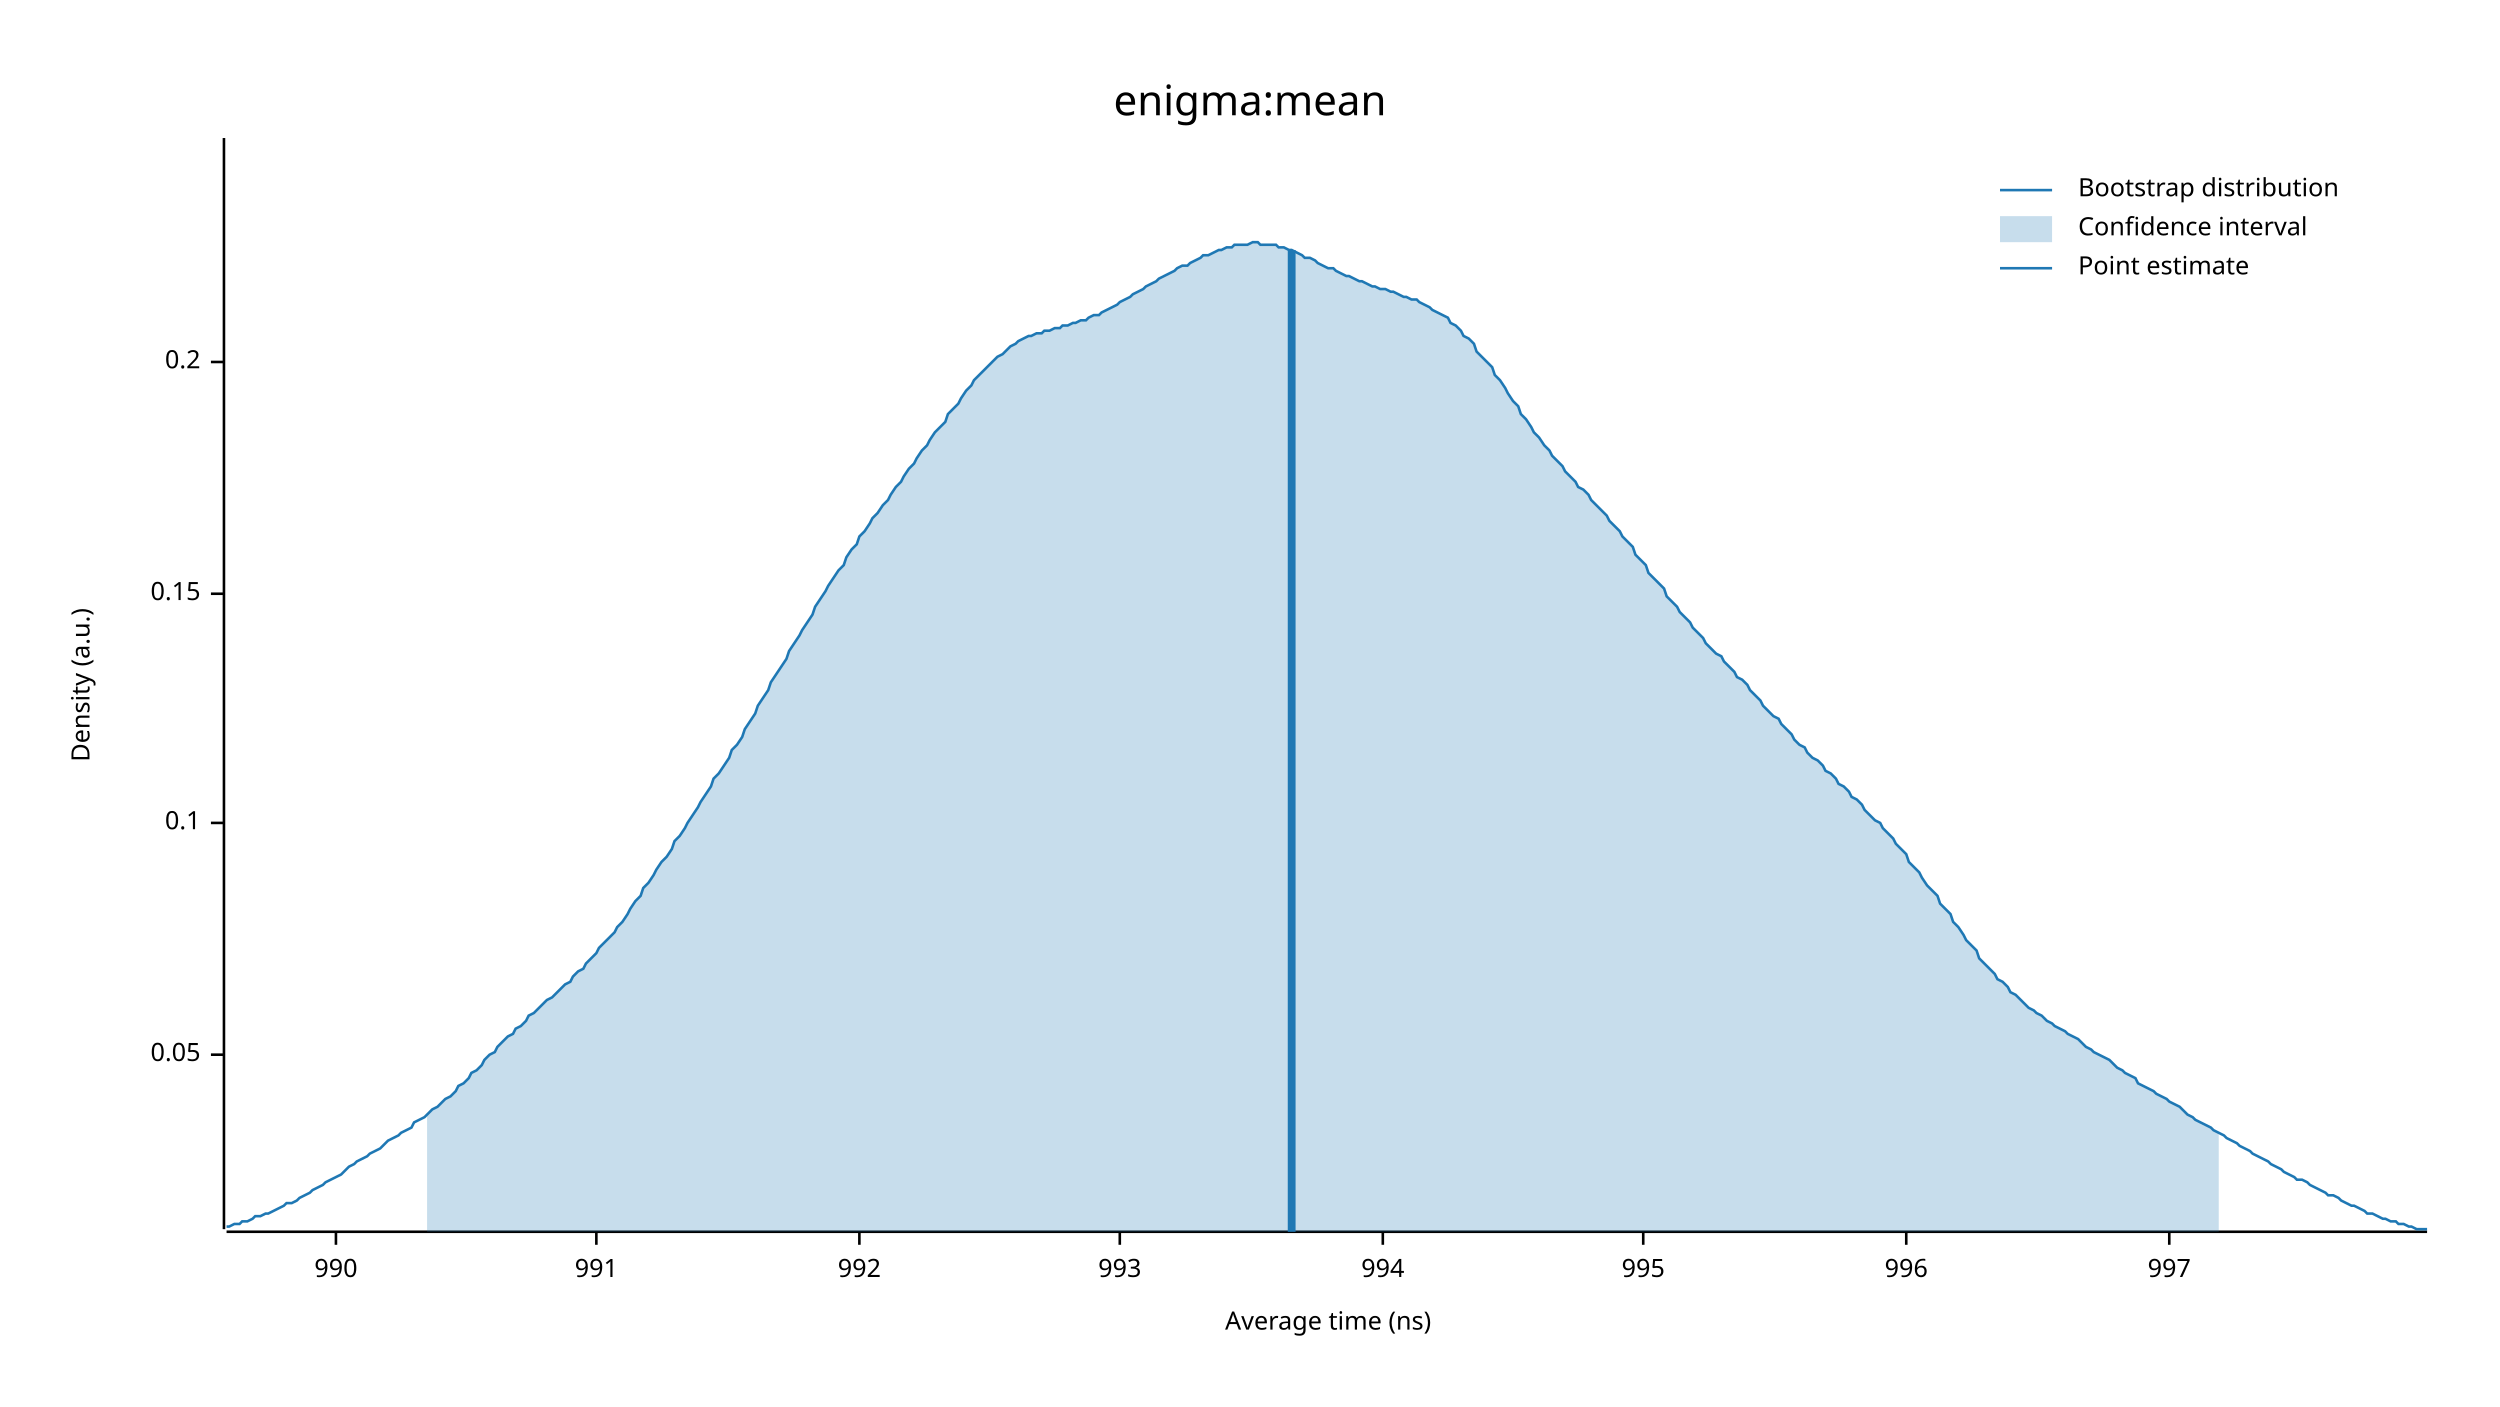
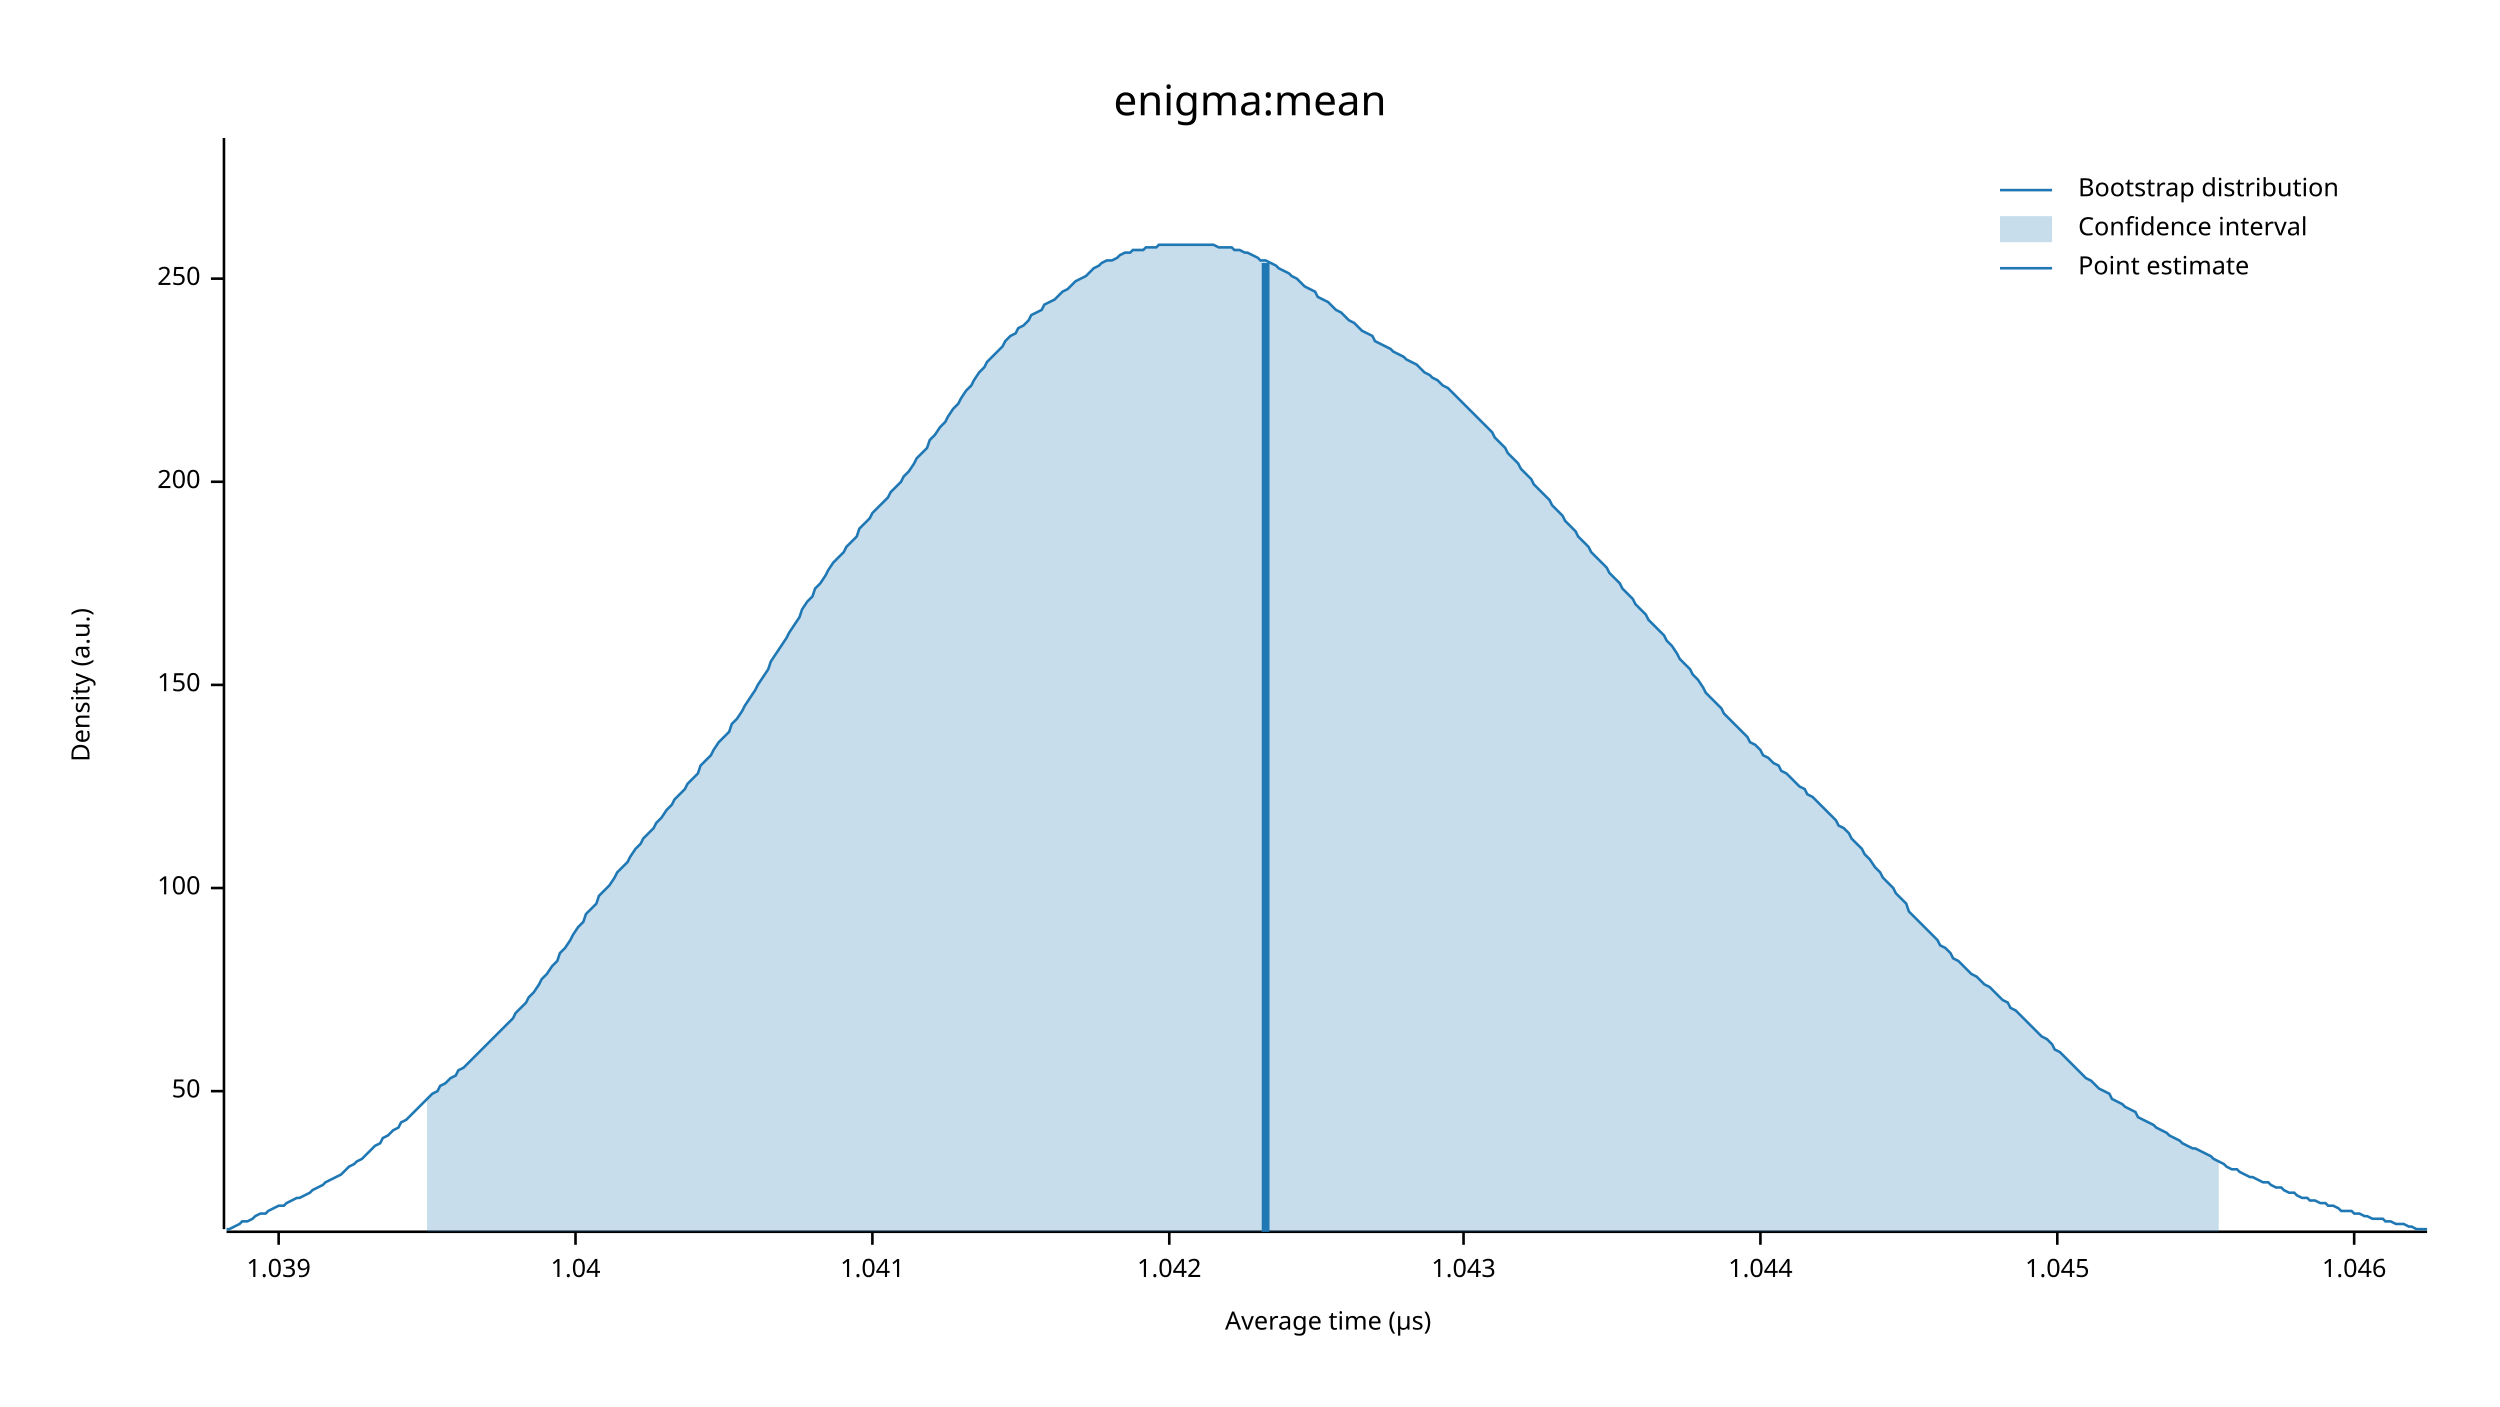
<svg xmlns="http://www.w3.org/2000/svg" width="960" height="540" viewBox="0 0 960 540">
  <text x="480" y="32" dy="0.76em" text-anchor="middle" font-family="sans-serif" font-size="16.129" opacity="1" fill="#000000">
enigma:mean
</text>
  <text x="27" y="263" dy="0.76em" text-anchor="middle" font-family="sans-serif" font-size="9.677" opacity="1" fill="#000000" transform="rotate(270, 27, 263)">
Density (a.u.)
</text>
  <text x="510" y="513" dy="-0.5ex" text-anchor="middle" font-family="sans-serif" font-size="9.677" opacity="1" fill="#000000">
- Average time (ns)
+ Average time (µs)
</text>
  <polyline fill="none" opacity="1" stroke="#000000" stroke-width="1" points="86,53 86,472 " />
-   <text x="77" y="405" dy="0.5ex" text-anchor="end" font-family="sans-serif" font-size="9.677" opacity="1" fill="#000000">
- 0.05
+   <text x="77" y="419" dy="0.5ex" text-anchor="end" font-family="sans-serif" font-size="9.677" opacity="1" fill="#000000">
+ 50
</text>
-   <polyline fill="none" opacity="1" stroke="#000000" stroke-width="1" points="81,405 86,405 " />
-   <text x="77" y="316" dy="0.5ex" text-anchor="end" font-family="sans-serif" font-size="9.677" opacity="1" fill="#000000">
- 0.1
+   <polyline fill="none" opacity="1" stroke="#000000" stroke-width="1" points="81,419 86,419 " />
+   <text x="77" y="341" dy="0.5ex" text-anchor="end" font-family="sans-serif" font-size="9.677" opacity="1" fill="#000000">
+ 100
</text>
-   <polyline fill="none" opacity="1" stroke="#000000" stroke-width="1" points="81,316 86,316 " />
-   <text x="77" y="228" dy="0.5ex" text-anchor="end" font-family="sans-serif" font-size="9.677" opacity="1" fill="#000000">
- 0.15
+   <polyline fill="none" opacity="1" stroke="#000000" stroke-width="1" points="81,341 86,341 " />
+   <text x="77" y="263" dy="0.5ex" text-anchor="end" font-family="sans-serif" font-size="9.677" opacity="1" fill="#000000">
+ 150
</text>
-   <polyline fill="none" opacity="1" stroke="#000000" stroke-width="1" points="81,228 86,228 " />
-   <text x="77" y="139" dy="0.5ex" text-anchor="end" font-family="sans-serif" font-size="9.677" opacity="1" fill="#000000">
- 0.2
+   <polyline fill="none" opacity="1" stroke="#000000" stroke-width="1" points="81,263 86,263 " />
+   <text x="77" y="185" dy="0.5ex" text-anchor="end" font-family="sans-serif" font-size="9.677" opacity="1" fill="#000000">
+ 200
</text>
-   <polyline fill="none" opacity="1" stroke="#000000" stroke-width="1" points="81,139 86,139 " />
+   <polyline fill="none" opacity="1" stroke="#000000" stroke-width="1" points="81,185 86,185 " />
+   <text x="77" y="107" dy="0.5ex" text-anchor="end" font-family="sans-serif" font-size="9.677" opacity="1" fill="#000000">
+ 250
+ </text>
+   <polyline fill="none" opacity="1" stroke="#000000" stroke-width="1" points="81,107 86,107 " />
  <polyline fill="none" opacity="1" stroke="#000000" stroke-width="1" points="87,473 932,473 " />
-   <text x="129" y="483" dy="0.76em" text-anchor="middle" font-family="sans-serif" font-size="9.677" opacity="1" fill="#000000">
- 990
+   <text x="107" y="483" dy="0.76em" text-anchor="middle" font-family="sans-serif" font-size="9.677" opacity="1" fill="#000000">
+ 1.039
</text>
-   <polyline fill="none" opacity="1" stroke="#000000" stroke-width="1" points="129,473 129,478 " />
-   <text x="229" y="483" dy="0.76em" text-anchor="middle" font-family="sans-serif" font-size="9.677" opacity="1" fill="#000000">
- 991
+   <polyline fill="none" opacity="1" stroke="#000000" stroke-width="1" points="107,473 107,478 " />
+   <text x="221" y="483" dy="0.76em" text-anchor="middle" font-family="sans-serif" font-size="9.677" opacity="1" fill="#000000">
+ 1.04
</text>
-   <polyline fill="none" opacity="1" stroke="#000000" stroke-width="1" points="229,473 229,478 " />
-   <text x="330" y="483" dy="0.76em" text-anchor="middle" font-family="sans-serif" font-size="9.677" opacity="1" fill="#000000">
- 992
+   <polyline fill="none" opacity="1" stroke="#000000" stroke-width="1" points="221,473 221,478 " />
+   <text x="335" y="483" dy="0.76em" text-anchor="middle" font-family="sans-serif" font-size="9.677" opacity="1" fill="#000000">
+ 1.041
</text>
-   <polyline fill="none" opacity="1" stroke="#000000" stroke-width="1" points="330,473 330,478 " />
-   <text x="430" y="483" dy="0.76em" text-anchor="middle" font-family="sans-serif" font-size="9.677" opacity="1" fill="#000000">
- 993
+   <polyline fill="none" opacity="1" stroke="#000000" stroke-width="1" points="335,473 335,478 " />
+   <text x="449" y="483" dy="0.76em" text-anchor="middle" font-family="sans-serif" font-size="9.677" opacity="1" fill="#000000">
+ 1.042
</text>
-   <polyline fill="none" opacity="1" stroke="#000000" stroke-width="1" points="430,473 430,478 " />
-   <text x="531" y="483" dy="0.76em" text-anchor="middle" font-family="sans-serif" font-size="9.677" opacity="1" fill="#000000">
- 994
+   <polyline fill="none" opacity="1" stroke="#000000" stroke-width="1" points="449,473 449,478 " />
+   <text x="562" y="483" dy="0.76em" text-anchor="middle" font-family="sans-serif" font-size="9.677" opacity="1" fill="#000000">
+ 1.043
</text>
-   <polyline fill="none" opacity="1" stroke="#000000" stroke-width="1" points="531,473 531,478 " />
-   <text x="631" y="483" dy="0.76em" text-anchor="middle" font-family="sans-serif" font-size="9.677" opacity="1" fill="#000000">
- 995
+   <polyline fill="none" opacity="1" stroke="#000000" stroke-width="1" points="562,473 562,478 " />
+   <text x="676" y="483" dy="0.76em" text-anchor="middle" font-family="sans-serif" font-size="9.677" opacity="1" fill="#000000">
+ 1.044
</text>
-   <polyline fill="none" opacity="1" stroke="#000000" stroke-width="1" points="631,473 631,478 " />
-   <text x="732" y="483" dy="0.76em" text-anchor="middle" font-family="sans-serif" font-size="9.677" opacity="1" fill="#000000">
- 996
+   <polyline fill="none" opacity="1" stroke="#000000" stroke-width="1" points="676,473 676,478 " />
+   <text x="790" y="483" dy="0.76em" text-anchor="middle" font-family="sans-serif" font-size="9.677" opacity="1" fill="#000000">
+ 1.045
</text>
-   <polyline fill="none" opacity="1" stroke="#000000" stroke-width="1" points="732,473 732,478 " />
-   <text x="833" y="483" dy="0.76em" text-anchor="middle" font-family="sans-serif" font-size="9.677" opacity="1" fill="#000000">
- 997
+   <polyline fill="none" opacity="1" stroke="#000000" stroke-width="1" points="790,473 790,478 " />
+   <text x="904" y="483" dy="0.76em" text-anchor="middle" font-family="sans-serif" font-size="9.677" opacity="1" fill="#000000">
+ 1.046
</text>
-   <polyline fill="none" opacity="1" stroke="#000000" stroke-width="1" points="833,473 833,478 " />
-   <polyline fill="none" opacity="1" stroke="#1F78B4" stroke-width="1" points="87,471 88,471 90,470 92,470 93,469 95,469 97,468 98,467 100,467 102,466 103,466 105,465 107,464 109,463 110,462 112,462 114,461 115,460 117,459 119,458 120,457 122,456 124,455 125,454 127,453 129,452 131,451 132,450 134,448 136,447 137,446 139,445 141,444 142,443 144,442 146,441 147,440 149,438 151,437 153,436 154,435 156,434 158,433 159,431 161,430 163,429 164,428 166,426 168,425 169,424 171,422 173,421 175,419 176,417 178,416 180,414 181,412 183,411 185,409 186,407 188,405 190,404 191,402 193,400 195,398 197,397 198,395 200,394 202,392 203,390 205,389 207,387 208,386 210,384 212,383 214,381 215,380 217,378 219,377 220,375 222,373 224,372 225,370 227,368 229,366 230,364 232,362 234,360 236,358 237,356 239,354 241,351 242,349 244,346 246,344 247,341 249,339 251,336 252,334 254,331 256,329 258,326 259,323 261,321 263,318 264,316 266,313 268,310 269,308 271,305 273,302 274,299 276,297 278,294 280,291 281,288 283,286 285,283 286,280 288,277 290,274 291,271 293,268 295,265 296,262 298,259 300,256 302,253 303,250 305,247 307,244 308,242 310,239 312,236 313,233 315,230 317,227 318,225 320,222 322,219 324,217 325,214 327,211 329,209 330,206 332,204 334,201 335,199 337,197 339,194 341,192 342,190 344,187 346,185 347,183 349,180 351,178 352,176 354,173 356,171 357,169 359,166 361,164 363,162 364,159 366,157 368,155 369,153 371,150 373,148 374,146 376,144 378,142 379,141 381,139 383,137 385,136 386,135 388,133 390,132 391,131 393,130 395,129 396,129 398,128 400,128 401,127 403,127 405,126 407,126 408,125 410,125 412,124 413,124 415,123 417,123 418,122 420,121 422,121 423,120 425,119 427,118 429,117 430,116 432,115 434,114 435,113 437,112 439,111 440,110 442,109 444,108 445,107 447,106 449,105 451,104 452,103 454,102 456,102 457,101 459,100 461,99 462,98 464,98 466,97 468,96 469,96 471,95 473,95 474,94 476,94 478,94 479,94 481,93 483,93 484,94 486,94 488,94 490,94 491,95 493,95 495,96 496,96 498,97 500,98 501,99 503,99 505,100 506,101 508,102 510,103 512,103 513,104 515,105 517,106 518,106 520,107 522,108 523,108 525,109 527,110 528,110 530,111 532,111 534,112 535,112 537,113 539,114 540,114 542,115 544,115 545,116 547,117 549,118 550,119 552,120 554,121 556,122 557,124 559,125 561,127 562,129 564,130 566,132 567,135 569,137 571,139 573,141 574,144 576,146 578,149 579,151 581,154 583,156 584,159 586,161 588,164 589,166 591,168 593,171 595,173 596,175 598,177 600,179 601,181 603,183 605,185 606,187 608,188 610,190 611,192 613,194 615,196 617,198 618,200 620,202 622,204 623,206 625,208 627,210 628,213 630,215 632,217 633,220 635,222 637,224 639,226 640,229 642,231 644,233 645,235 647,237 649,239 650,241 652,243 654,245 655,247 657,249 659,251 661,252 662,254 664,256 666,258 667,260 669,261 671,263 672,265 674,267 676,269 677,271 679,273 681,275 683,276 684,278 686,280 688,282 689,284 691,286 693,287 694,289 696,291 698,292 700,294 701,296 703,297 705,299 706,301 708,302 710,304 711,306 713,307 715,309 716,311 718,313 720,315 722,316 723,318 725,320 727,322 728,324 730,326 732,328 733,331 735,333 737,335 738,337 740,340 742,342 744,344 745,347 747,349 749,351 750,354 752,356 754,359 755,361 757,363 759,365 760,368 762,370 764,372 766,374 767,376 769,377 771,379 772,381 774,382 776,384 777,385 779,387 781,388 782,389 784,390 786,392 788,393 789,394 791,395 793,396 794,397 796,398 798,399 799,400 801,402 803,403 804,404 806,405 808,406 810,407 811,408 813,410 815,411 816,412 818,413 820,414 821,416 823,417 825,418 827,419 828,420 830,421 832,422 833,423 835,424 837,425 838,426 840,428 842,429 843,430 845,431 847,432 849,433 850,434 852,435 854,436 855,437 857,438 859,439 860,440 862,441 864,442 865,443 867,444 869,445 871,446 872,447 874,448 876,449 877,450 879,451 881,452 882,453 884,453 886,454 887,455 889,456 891,457 893,458 894,459 896,459 898,460 899,461 901,462 903,463 904,463 906,464 908,465 909,466 911,466 913,467 915,468 916,468 918,469 920,469 921,470 923,470 925,471 926,471 928,472 930,472 932,472 " />
-   <polygon opacity="0.25" fill="#1F78B4" points="164,428 166,426 168,425 169,424 171,422 173,421 175,419 176,417 178,416 180,414 181,412 183,411 185,409 186,407 188,405 190,404 191,402 193,400 195,398 197,397 198,395 200,394 202,392 203,390 205,389 207,387 208,386 210,384 212,383 214,381 215,380 217,378 219,377 220,375 222,373 224,372 225,370 227,368 229,366 230,364 232,362 234,360 236,358 237,356 239,354 241,351 242,349 244,346 246,344 247,341 249,339 251,336 252,334 254,331 256,329 258,326 259,323 261,321 263,318 264,316 266,313 268,310 269,308 271,305 273,302 274,299 276,297 278,294 280,291 281,288 283,286 285,283 286,280 288,277 290,274 291,271 293,268 295,265 296,262 298,259 300,256 302,253 303,250 305,247 307,244 308,242 310,239 312,236 313,233 315,230 317,227 318,225 320,222 322,219 324,217 325,214 327,211 329,209 330,206 332,204 334,201 335,199 337,197 339,194 341,192 342,190 344,187 346,185 347,183 349,180 351,178 352,176 354,173 356,171 357,169 359,166 361,164 363,162 364,159 366,157 368,155 369,153 371,150 373,148 374,146 376,144 378,142 379,141 381,139 383,137 385,136 386,135 388,133 390,132 391,131 393,130 395,129 396,129 398,128 400,128 401,127 403,127 405,126 407,126 408,125 410,125 412,124 413,124 415,123 417,123 418,122 420,121 422,121 423,120 425,119 427,118 429,117 430,116 432,115 434,114 435,113 437,112 439,111 440,110 442,109 444,108 445,107 447,106 449,105 451,104 452,103 454,102 456,102 457,101 459,100 461,99 462,98 464,98 466,97 468,96 469,96 471,95 473,95 474,94 476,94 478,94 479,94 481,93 483,93 484,94 486,94 488,94 490,94 491,95 493,95 495,96 496,96 498,97 500,98 501,99 503,99 505,100 506,101 508,102 510,103 512,103 513,104 515,105 517,106 518,106 520,107 522,108 523,108 525,109 527,110 528,110 530,111 532,111 534,112 535,112 537,113 539,114 540,114 542,115 544,115 545,116 547,117 549,118 550,119 552,120 554,121 556,122 557,124 559,125 561,127 562,129 564,130 566,132 567,135 569,137 571,139 573,141 574,144 576,146 578,149 579,151 581,154 583,156 584,159 586,161 588,164 589,166 591,168 593,171 595,173 596,175 598,177 600,179 601,181 603,183 605,185 606,187 608,188 610,190 611,192 613,194 615,196 617,198 618,200 620,202 622,204 623,206 625,208 627,210 628,213 630,215 632,217 633,220 635,222 637,224 639,226 640,229 642,231 644,233 645,235 647,237 649,239 650,241 652,243 654,245 655,247 657,249 659,251 661,252 662,254 664,256 666,258 667,260 669,261 671,263 672,265 674,267 676,269 677,271 679,273 681,275 683,276 684,278 686,280 688,282 689,284 691,286 693,287 694,289 696,291 698,292 700,294 701,296 703,297 705,299 706,301 708,302 710,304 711,306 713,307 715,309 716,311 718,313 720,315 722,316 723,318 725,320 727,322 728,324 730,326 732,328 733,331 735,333 737,335 738,337 740,340 742,342 744,344 745,347 747,349 749,351 750,354 752,356 754,359 755,361 757,363 759,365 760,368 762,370 764,372 766,374 767,376 769,377 771,379 772,381 774,382 776,384 777,385 779,387 781,388 782,389 784,390 786,392 788,393 789,394 791,395 793,396 794,397 796,398 798,399 799,400 801,402 803,403 804,404 806,405 808,406 810,407 811,408 813,410 815,411 816,412 818,413 820,414 821,416 823,417 825,418 827,419 828,420 830,421 832,422 833,423 835,424 837,425 838,426 840,428 842,429 843,430 845,431 847,432 849,433 850,434 852,435 852,473 164,473 " />
-   <polyline fill="none" opacity="1" stroke="#1F78B4" stroke-width="3" points="496,473 496,96 " />
+   <polyline fill="none" opacity="1" stroke="#000000" stroke-width="1" points="904,473 904,478 " />
+   <polyline fill="none" opacity="1" stroke="#1F78B4" stroke-width="1" points="87,472 88,472 90,471 92,470 93,469 95,469 97,468 98,467 100,466 102,466 103,465 105,464 107,463 109,463 110,462 112,461 114,460 115,460 117,459 119,458 120,457 122,456 124,455 125,454 127,453 129,452 131,451 132,450 134,448 136,447 137,446 139,445 141,443 142,442 144,440 146,439 147,437 149,436 151,434 153,433 154,431 156,430 158,428 159,427 161,425 163,423 164,422 166,420 168,419 169,417 171,416 173,414 175,413 176,411 178,410 180,408 181,407 183,405 185,403 186,402 188,400 190,398 191,397 193,395 195,393 197,391 198,389 200,387 202,385 203,383 205,381 207,378 208,376 210,374 212,371 214,369 215,366 217,364 219,361 220,359 222,356 224,354 225,351 227,349 229,347 230,344 232,342 234,340 236,337 237,335 239,333 241,331 242,329 244,326 246,324 247,322 249,320 251,318 252,316 254,314 256,311 258,309 259,307 261,305 263,303 264,301 266,299 268,297 269,294 271,292 273,290 274,288 276,285 278,283 280,281 281,278 283,276 285,273 286,271 288,268 290,265 291,263 293,260 295,257 296,254 298,251 300,248 302,245 303,243 305,240 307,237 308,234 310,231 312,229 313,226 315,224 317,221 318,219 320,216 322,214 324,212 325,210 327,208 329,206 330,203 332,201 334,199 335,197 337,195 339,193 341,191 342,189 344,187 346,185 347,183 349,181 351,178 352,176 354,174 356,172 357,169 359,167 361,164 363,162 364,160 366,157 368,155 369,153 371,150 373,148 374,146 376,143 378,141 379,139 381,137 383,135 385,133 386,131 388,129 390,128 391,126 393,125 395,123 396,121 398,120 400,119 401,117 403,116 405,115 407,113 408,112 410,111 412,109 413,108 415,107 417,106 418,105 420,103 422,102 423,101 425,100 427,100 429,99 430,98 432,97 434,97 435,96 437,96 439,96 440,95 442,95 444,95 445,94 447,94 449,94 451,94 452,94 454,94 456,94 457,94 459,94 461,94 462,94 464,94 466,94 468,95 469,95 471,95 473,95 474,96 476,96 478,97 479,97 481,98 483,99 484,100 486,100 488,101 490,102 491,103 493,104 495,105 496,106 498,107 500,109 501,110 503,111 505,112 506,114 508,115 510,116 512,118 513,119 515,120 517,122 518,123 520,124 522,126 523,127 525,128 527,129 528,131 530,132 532,133 534,134 535,135 537,136 539,137 540,138 542,139 544,140 545,141 547,143 549,144 550,145 552,146 554,148 556,149 557,150 559,152 561,154 562,155 564,157 566,159 567,160 569,162 571,164 573,166 574,168 576,170 578,172 579,174 581,176 583,178 584,180 586,182 588,184 589,186 591,188 593,190 595,192 596,194 598,196 600,198 601,200 603,202 605,204 606,206 608,208 610,210 611,212 613,214 615,216 617,218 618,220 620,222 622,224 623,226 625,228 627,230 628,232 630,234 632,236 633,238 635,240 637,242 639,244 640,246 642,248 644,251 645,253 647,255 649,257 650,259 652,261 654,264 655,266 657,268 659,270 661,272 662,274 664,276 666,278 667,279 669,281 671,283 672,285 674,286 676,288 677,290 679,291 681,293 683,294 684,296 686,297 688,299 689,300 691,302 693,303 694,305 696,306 698,308 700,310 701,311 703,313 705,315 706,317 708,318 710,320 711,322 713,324 715,326 716,328 718,330 720,333 722,335 723,337 725,339 727,341 728,343 730,345 732,347 733,350 735,352 737,354 738,355 740,357 742,359 744,361 745,363 747,364 749,366 750,368 752,369 754,371 755,372 757,374 759,375 760,376 762,378 764,379 766,381 767,382 769,384 771,385 772,387 774,388 776,390 777,391 779,393 781,395 782,396 784,398 786,399 788,401 789,403 791,404 793,406 794,407 796,409 798,411 799,412 801,414 803,415 804,416 806,418 808,419 810,420 811,422 813,423 815,424 816,425 818,426 820,427 821,429 823,430 825,431 827,432 828,433 830,434 832,435 833,436 835,437 837,438 838,439 840,440 842,441 843,441 845,442 847,443 849,444 850,445 852,446 854,447 855,448 857,449 859,449 860,450 862,451 864,452 865,452 867,453 869,454 871,454 872,455 874,456 876,456 877,457 879,458 881,458 882,459 884,460 886,460 887,461 889,461 891,462 893,462 894,463 896,463 898,464 899,465 901,465 903,465 904,466 906,466 908,467 909,467 911,468 913,468 915,468 916,469 918,469 920,470 921,470 923,470 925,471 926,471 928,472 930,472 932,472 " />
+   <polygon opacity="0.25" fill="#1F78B4" points="164,422 166,420 168,419 169,417 171,416 173,414 175,413 176,411 178,410 180,408 181,407 183,405 185,403 186,402 188,400 190,398 191,397 193,395 195,393 197,391 198,389 200,387 202,385 203,383 205,381 207,378 208,376 210,374 212,371 214,369 215,366 217,364 219,361 220,359 222,356 224,354 225,351 227,349 229,347 230,344 232,342 234,340 236,337 237,335 239,333 241,331 242,329 244,326 246,324 247,322 249,320 251,318 252,316 254,314 256,311 258,309 259,307 261,305 263,303 264,301 266,299 268,297 269,294 271,292 273,290 274,288 276,285 278,283 280,281 281,278 283,276 285,273 286,271 288,268 290,265 291,263 293,260 295,257 296,254 298,251 300,248 302,245 303,243 305,240 307,237 308,234 310,231 312,229 313,226 315,224 317,221 318,219 320,216 322,214 324,212 325,210 327,208 329,206 330,203 332,201 334,199 335,197 337,195 339,193 341,191 342,189 344,187 346,185 347,183 349,181 351,178 352,176 354,174 356,172 357,169 359,167 361,164 363,162 364,160 366,157 368,155 369,153 371,150 373,148 374,146 376,143 378,141 379,139 381,137 383,135 385,133 386,131 388,129 390,128 391,126 393,125 395,123 396,121 398,120 400,119 401,117 403,116 405,115 407,113 408,112 410,111 412,109 413,108 415,107 417,106 418,105 420,103 422,102 423,101 425,100 427,100 429,99 430,98 432,97 434,97 435,96 437,96 439,96 440,95 442,95 444,95 445,94 447,94 449,94 451,94 452,94 454,94 456,94 457,94 459,94 461,94 462,94 464,94 466,94 468,95 469,95 471,95 473,95 474,96 476,96 478,97 479,97 481,98 483,99 484,100 486,100 488,101 490,102 491,103 493,104 495,105 496,106 498,107 500,109 501,110 503,111 505,112 506,114 508,115 510,116 512,118 513,119 515,120 517,122 518,123 520,124 522,126 523,127 525,128 527,129 528,131 530,132 532,133 534,134 535,135 537,136 539,137 540,138 542,139 544,140 545,141 547,143 549,144 550,145 552,146 554,148 556,149 557,150 559,152 561,154 562,155 564,157 566,159 567,160 569,162 571,164 573,166 574,168 576,170 578,172 579,174 581,176 583,178 584,180 586,182 588,184 589,186 591,188 593,190 595,192 596,194 598,196 600,198 601,200 603,202 605,204 606,206 608,208 610,210 611,212 613,214 615,216 617,218 618,220 620,222 622,224 623,226 625,228 627,230 628,232 630,234 632,236 633,238 635,240 637,242 639,244 640,246 642,248 644,251 645,253 647,255 649,257 650,259 652,261 654,264 655,266 657,268 659,270 661,272 662,274 664,276 666,278 667,279 669,281 671,283 672,285 674,286 676,288 677,290 679,291 681,293 683,294 684,296 686,297 688,299 689,300 691,302 693,303 694,305 696,306 698,308 700,310 701,311 703,313 705,315 706,317 708,318 710,320 711,322 713,324 715,326 716,328 718,330 720,333 722,335 723,337 725,339 727,341 728,343 730,345 732,347 733,350 735,352 737,354 738,355 740,357 742,359 744,361 745,363 747,364 749,366 750,368 752,369 754,371 755,372 757,374 759,375 760,376 762,378 764,379 766,381 767,382 769,384 771,385 772,387 774,388 776,390 777,391 779,393 781,395 782,396 784,398 786,399 788,401 789,403 791,404 793,406 794,407 796,409 798,411 799,412 801,414 803,415 804,416 806,418 808,419 810,420 811,422 813,423 815,424 816,425 818,426 820,427 821,429 823,430 825,431 827,432 828,433 830,434 832,435 833,436 835,437 837,438 838,439 840,440 842,441 843,441 845,442 847,443 849,444 850,445 852,446 852,473 164,473 " />
+   <polyline fill="none" opacity="1" stroke="#1F78B4" stroke-width="3" points="486,473 486,101 " />
  <text x="798" y="68" dy="0.76em" text-anchor="start" font-family="sans-serif" font-size="9.677" opacity="1" fill="#000000">
Bootstrap distribution
</text>
  <text x="798" y="83" dy="0.76em" text-anchor="start" font-family="sans-serif" font-size="9.677" opacity="1" fill="#000000">
Confidence interval
</text>
  <text x="798" y="98" dy="0.76em" text-anchor="start" font-family="sans-serif" font-size="9.677" opacity="1" fill="#000000">
Point estimate
</text>
  <polyline fill="none" opacity="1" stroke="#1F78B4" stroke-width="1" points="768,73 788,73 " />
  <rect x="768" y="83" width="20" height="10" opacity="0.25" fill="#1F78B4" stroke="none" />
  <polyline fill="none" opacity="1" stroke="#1F78B4" stroke-width="1" points="768,103 788,103 " />
</svg>
